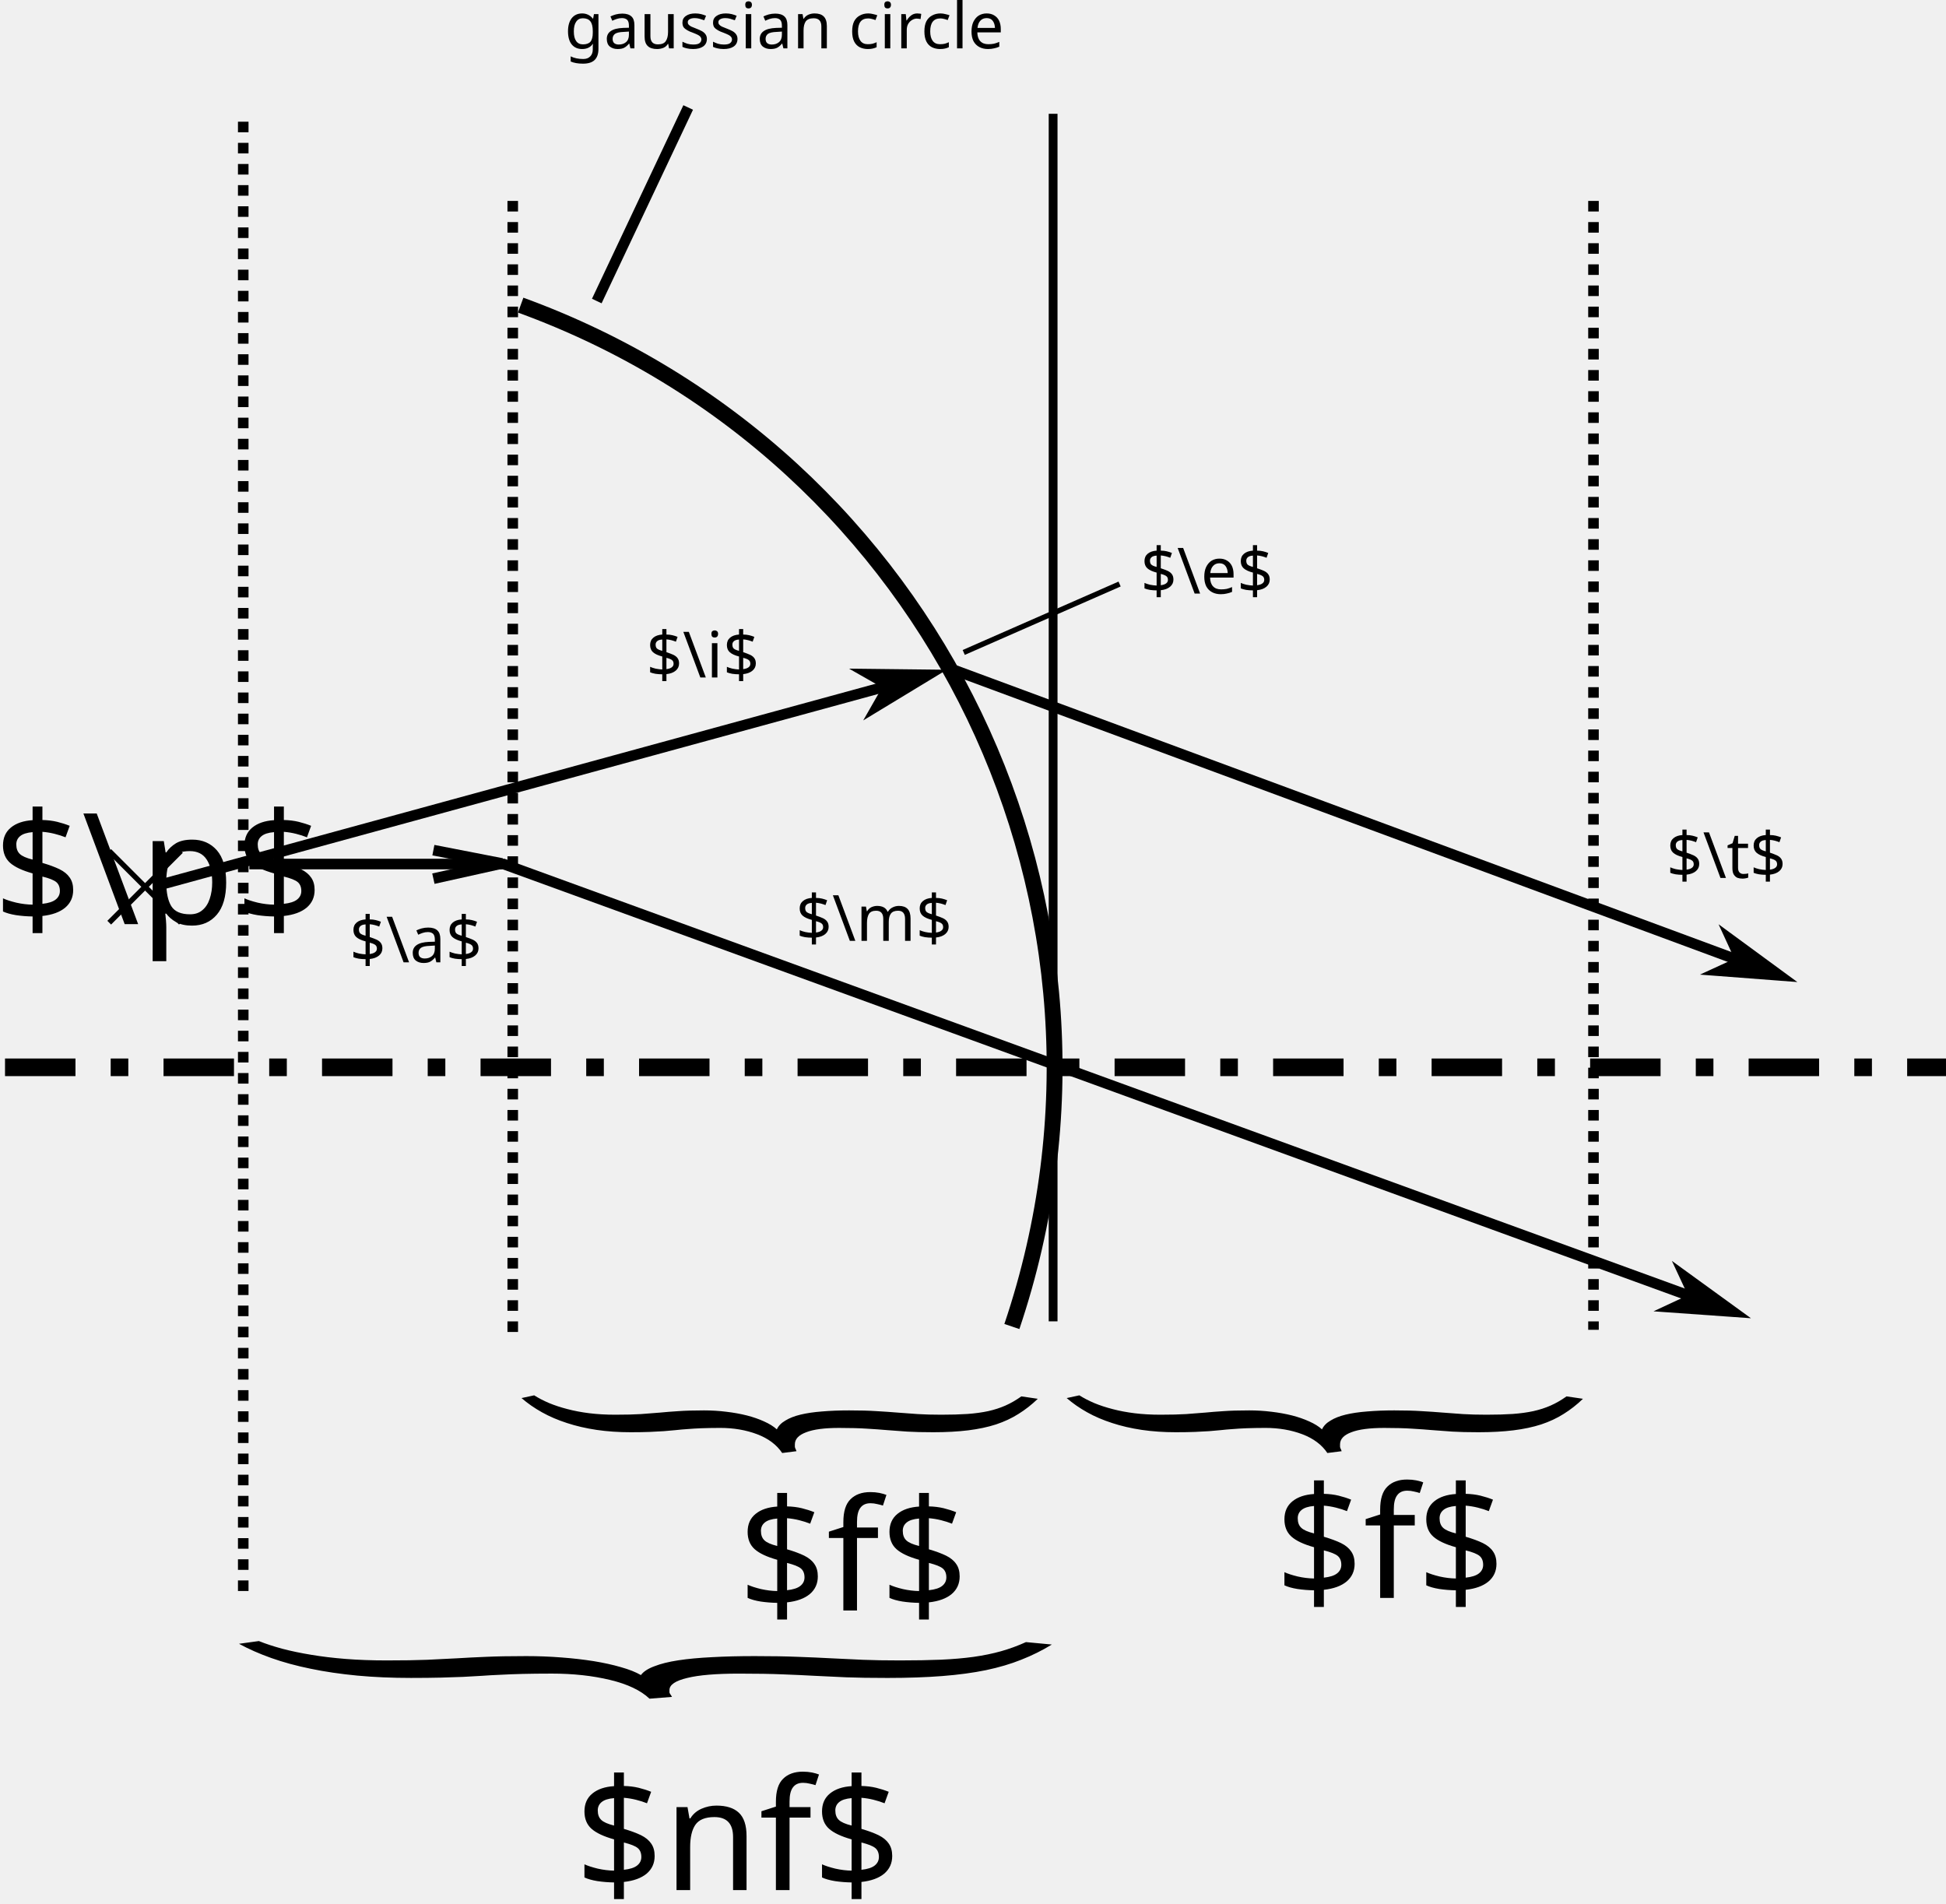
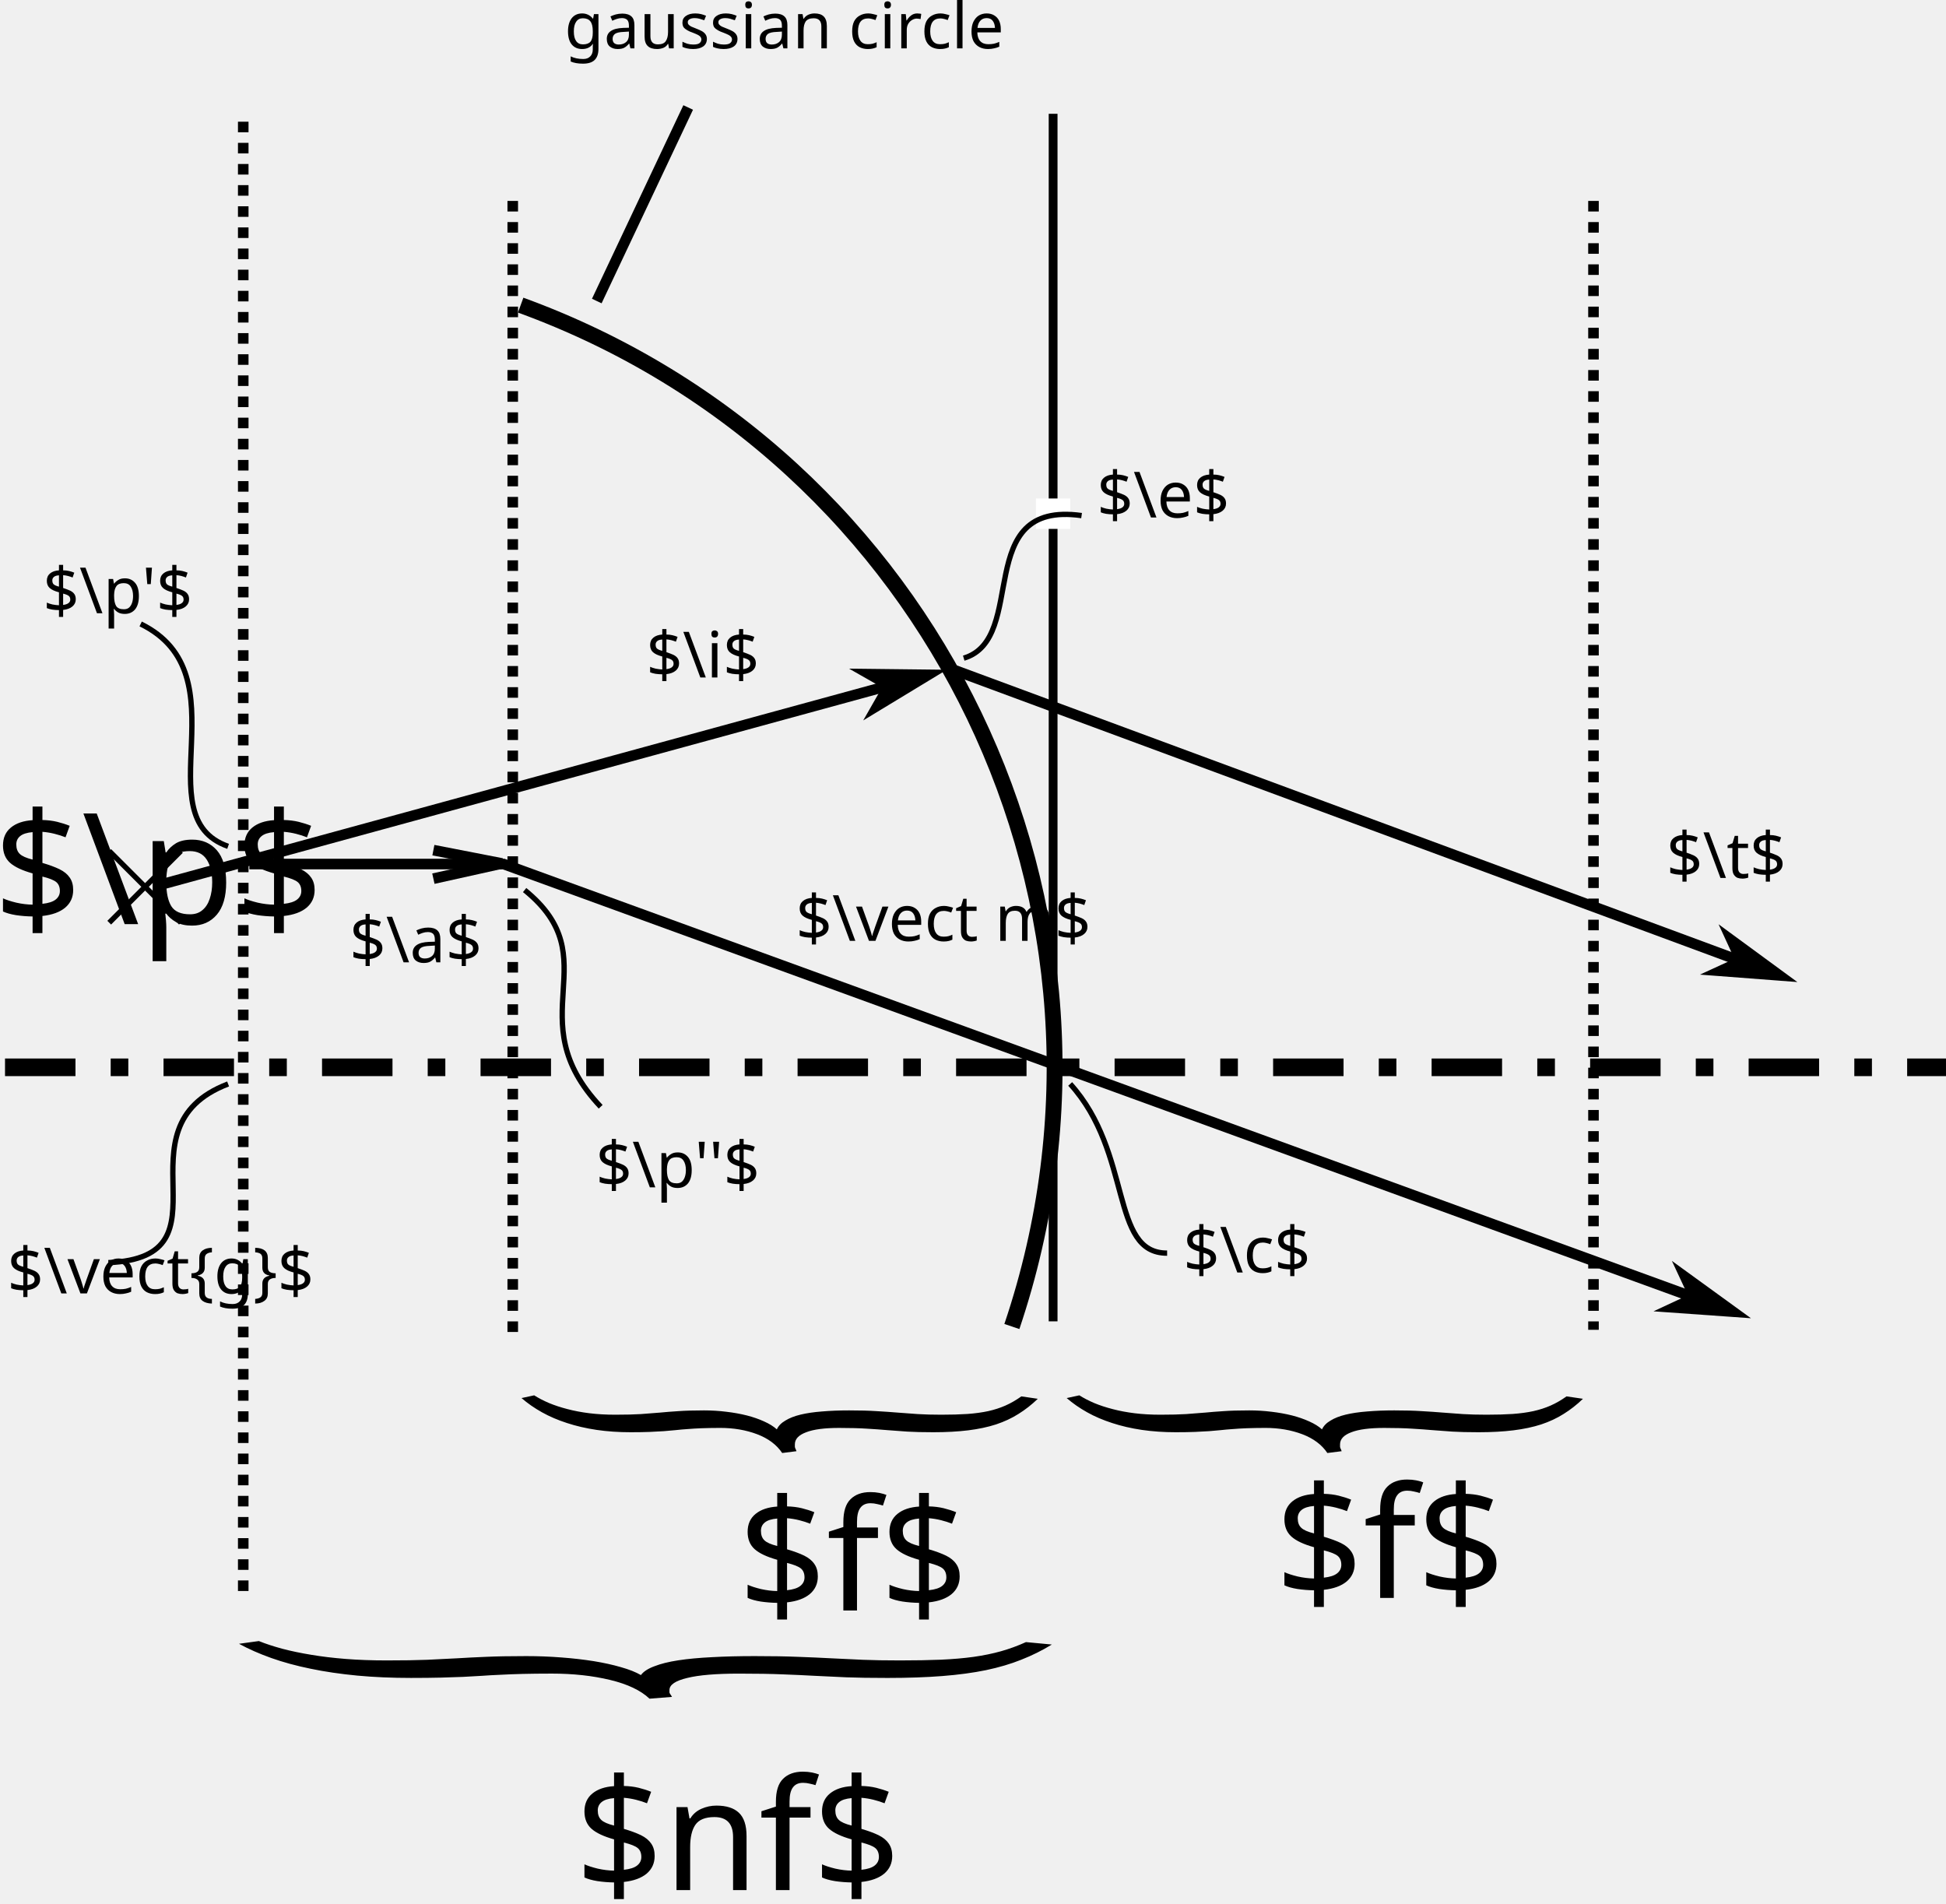
<svg xmlns="http://www.w3.org/2000/svg" width="182.813" height="178.792" id="svg2" version="1.1">
  <defs id="defs4">
    <marker orient="auto" refY="0" refX="0" id="Arrow1Mend" style="overflow:visible">
      <path id="path3829" d="M 0,0 5,-5 -12.5,0 5,5 0,0 z" style="fill-rule:evenodd;stroke:#000000;stroke-width:1pt;marker-start:none" transform="matrix(-0.4,0,0,-0.4,-4,0)" />
    </marker>
  </defs>
  <g id="layer1" transform="translate(-51.99928,-797.4645)" style="display:inline">
    <path style="fill:none;stroke:#000000;stroke-width:0.614;stroke-miterlimit:4;stroke-opacity:1;stroke-dasharray:none;stroke-dashoffset:0" id="path2985" d="M 63.963,47.632 C 80,53.469 88.449,71.037 82.995,87.209" transform="matrix(2.424635,0,0,2.424355,-54.17475,710.6525)" />
    <path style="fill:none;stroke:#000000;stroke-width:1.655;stroke-linecap:butt;stroke-linejoin:miter;stroke-miterlimit:4;stroke-opacity:1;stroke-dasharray:6.618, 3.309, 1.655, 3.309;stroke-dashoffset:0" d="m 52.471,897.729 182.34,0" id="path2987" />
    <path style="fill:none;stroke:#000000;stroke-width:0.827;stroke-linecap:butt;stroke-linejoin:miter;stroke-miterlimit:4;stroke-opacity:1;stroke-dasharray:none" d="m 150.932,808.155 0,113.438" id="path2989" />
+     <rect style="fill:#ffffff;fill-opacity:1;fill-rule:nonzero;stroke:none;stroke-width:1.5;stroke-linecap:butt;stroke-miterlimit:4;stroke-opacity:1;stroke-dasharray:1, 2;stroke-dashoffset:0" id="rect3094" width="3.214" height="2.857" x="97.321" y="46.828" transform="translate(51.99928,797.4645)" />
    <path style="fill:none;stroke:#000000;stroke-width:0.993;stroke-linecap:butt;stroke-linejoin:miter;stroke-miterlimit:4;stroke-opacity:1;stroke-dasharray:0.993, 0.993;stroke-dashoffset:0" d="m 74.85,808.898 0,138.027" id="path3155" />
    <path style="fill:none;stroke:#000000;stroke-width:0.993;stroke-linecap:butt;stroke-linejoin:miter;stroke-miterlimit:4;stroke-opacity:1;stroke-dasharray:0.993, 0.993;stroke-dashoffset:0" d="m 201.696,816.34 0,106.048" id="path3163" />
    <path style="fill:none;stroke:#000000;stroke-width:0.993;stroke-linecap:butt;stroke-linejoin:miter;stroke-miterlimit:4;stroke-opacity:1;stroke-dasharray:0.993, 0.993;stroke-dashoffset:0" d="m 100.168,816.34 0,106.639" id="path3163-4" />
    <path style="fill:none;stroke:#000000;stroke-width:0.993;stroke-linecap:butt;stroke-linejoin:miter;stroke-miterlimit:4;stroke-opacity:1;stroke-dasharray:none;marker-end:url(#Arrow1Mend)" d="M 67.465,880.469 139.053,860.898" id="path3786" />
    <path style="fill:none;stroke:#000000;stroke-width:0.993;stroke-linecap:butt;stroke-linejoin:miter;stroke-miterlimit:4;stroke-opacity:1;stroke-dasharray:none;marker-mid:none;marker-end:url(#Arrow1Mend)" d="m 75.425,878.632 23.88,0 115.346,42" id="path3788" />
    <path style="fill:none;stroke:#000000;stroke-width:0.993;stroke-linecap:butt;stroke-linejoin:miter;stroke-miterlimit:4;stroke-opacity:1;stroke-dasharray:none;marker-end:url(#Arrow1Mend)" d="m 141.249,860.265 77.764,28.775" id="path3790" />
    <g id="g4463" transform="matrix(2.424635,0,0,2.424355,-41.52629,-1408.486)">
      <path id="path4443" d="m 42.805,942.887 2.778,2.778" style="fill:none;stroke:#000000;stroke-width:0.205;stroke-linecap:butt;stroke-linejoin:miter;stroke-miterlimit:4;stroke-opacity:1;stroke-dasharray:none" />
      <path id="path4443-7" d="m 45.583,942.887 -2.778,2.778" style="fill:none;stroke:#000000;stroke-width:0.205;stroke-linecap:butt;stroke-linejoin:miter;stroke-miterlimit:4;stroke-opacity:1;stroke-dasharray:none;display:inline" />
    </g>
    <text xml:space="preserve" style="font-size:14.547px;font-style:normal;font-variant:normal;font-weight:normal;font-stretch:normal;line-height:125%;letter-spacing:0px;word-spacing:0px;fill:#000000;fill-opacity:1;stroke:none;font-family:Gentium;-inkscape-font-specification:Gentium" x="51.371" y="884.33" id="text4467" transform="scale(1.000058,0.9999423)">
      <tspan id="tspan4469" x="51.371" y="884.33">$\p$</tspan>
    </text>
    <g transform="matrix(0,-1.515821,3.877885,0,-50.71099,-1454.315)" style="font-size:13.377px;font-style:normal;font-variant:normal;font-weight:normal;font-stretch:normal;line-height:125%;letter-spacing:0px;word-spacing:0px;fill:#000000;fill-opacity:1;stroke:none;font-family:Gentium;-inkscape-font-specification:Gentium" id="text4471">
      <path d="m -1571.991,39.426 c -0.17,0.105 -0.329,0.224 -0.477,0.359 -0.144,0.135 -0.27,0.285 -0.379,0.451 -0.109,0.161 -0.194,0.337 -0.255,0.529 -0.061,0.192 -0.091,0.401 -0.091,0.627 0,0.253 0.013,0.459 0.039,0.621 0.03,0.161 0.061,0.314 0.091,0.457 0.035,0.139 0.065,0.29 0.091,0.451 0.03,0.161 0.046,0.368 0.046,0.621 0,0.183 -0.028,0.364 -0.085,0.542 -0.052,0.174 -0.129,0.34 -0.229,0.496 -0.1,0.152 -0.224,0.292 -0.372,0.418 -0.144,0.126 -0.307,0.229 -0.49,0.307 0.218,0.039 0.401,0.109 0.549,0.209 0.152,0.096 0.274,0.218 0.366,0.366 0.091,0.148 0.157,0.322 0.196,0.523 0.043,0.196 0.065,0.414 0.065,0.653 0,0.261 -0.015,0.483 -0.046,0.666 -0.026,0.183 -0.057,0.355 -0.091,0.516 -0.031,0.161 -0.061,0.322 -0.091,0.483 -0.026,0.161 -0.039,0.351 -0.039,0.568 0,0.239 0.015,0.451 0.046,0.634 0.035,0.187 0.094,0.355 0.176,0.503 0.087,0.152 0.203,0.292 0.346,0.418 0.148,0.131 0.338,0.259 0.568,0.385 l -0.15,0.398 c -0.366,-0.148 -0.679,-0.305 -0.941,-0.47 -0.261,-0.161 -0.477,-0.342 -0.647,-0.542 -0.166,-0.2 -0.287,-0.425 -0.366,-0.673 -0.078,-0.248 -0.118,-0.529 -0.118,-0.843 0,-0.257 0.013,-0.468 0.039,-0.634 0.03,-0.17 0.061,-0.331 0.091,-0.483 0.035,-0.157 0.065,-0.322 0.091,-0.496 0.03,-0.179 0.046,-0.403 0.046,-0.673 0,-0.353 -0.089,-0.618 -0.268,-0.797 -0.174,-0.183 -0.424,-0.274 -0.751,-0.274 -0.061,4e-6 -0.107,4e-6 -0.137,0 -0.026,4e-6 -0.05,0.002 -0.072,0.006 -0.022,4e-6 -0.048,0.004 -0.078,0.013 -0.026,0.004 -0.072,0.011 -0.137,0.02 l -0.111,-0.346 c 0.514,-0.135 0.901,-0.337 1.163,-0.607 0.261,-0.27 0.392,-0.568 0.392,-0.895 0,-0.174 -0.01,-0.324 -0.02,-0.451 -0.013,-0.126 -0.03,-0.239 -0.052,-0.34 -0.017,-0.104 -0.039,-0.2 -0.065,-0.287 -0.022,-0.091 -0.044,-0.187 -0.065,-0.287 -0.017,-0.1 -0.033,-0.213 -0.046,-0.34 -0.013,-0.131 -0.02,-0.285 -0.02,-0.464 0,-0.292 0.048,-0.566 0.144,-0.823 0.1,-0.261 0.242,-0.501 0.425,-0.718 0.183,-0.222 0.405,-0.425 0.666,-0.607 0.261,-0.183 0.555,-0.348 0.882,-0.496 l 0.17,0.307 0,0" id="path4549" />
    </g>
    <g transform="matrix(0,-1.515821,3.877885,0,-50.71099,-1454.315)" style="font-size:13.377px;font-style:normal;font-variant:normal;font-weight:normal;font-stretch:normal;line-height:125%;letter-spacing:0px;word-spacing:0px;fill:#000000;fill-opacity:1;stroke:none;display:inline;font-family:Gentium;-inkscape-font-specification:Gentium" id="text4471-8">
      <path d="m -1571.991,52.633 c -0.17,0.105 -0.329,0.224 -0.477,0.359 -0.144,0.135 -0.27,0.285 -0.379,0.451 -0.109,0.161 -0.194,0.337 -0.255,0.529 -0.061,0.192 -0.091,0.401 -0.091,0.627 0,0.253 0.013,0.459 0.039,0.621 0.03,0.161 0.061,0.314 0.091,0.457 0.035,0.139 0.065,0.29 0.091,0.451 0.03,0.161 0.046,0.368 0.046,0.621 0,0.183 -0.028,0.364 -0.085,0.542 -0.052,0.174 -0.129,0.34 -0.229,0.496 -0.1,0.152 -0.224,0.292 -0.372,0.418 -0.144,0.126 -0.307,0.229 -0.49,0.307 0.218,0.039 0.401,0.109 0.549,0.209 0.152,0.096 0.274,0.218 0.366,0.366 0.091,0.148 0.157,0.322 0.196,0.523 0.043,0.196 0.065,0.414 0.065,0.653 0,0.261 -0.015,0.483 -0.046,0.666 -0.026,0.183 -0.057,0.355 -0.091,0.516 -0.031,0.161 -0.061,0.322 -0.091,0.483 -0.026,0.161 -0.039,0.351 -0.039,0.568 0,0.239 0.015,0.451 0.046,0.634 0.035,0.187 0.094,0.355 0.176,0.503 0.087,0.152 0.203,0.292 0.346,0.418 0.148,0.131 0.338,0.259 0.568,0.385 l -0.15,0.398 c -0.366,-0.148 -0.679,-0.305 -0.941,-0.47 -0.261,-0.161 -0.477,-0.342 -0.647,-0.542 -0.166,-0.2 -0.287,-0.425 -0.366,-0.673 -0.078,-0.248 -0.118,-0.529 -0.118,-0.843 0,-0.257 0.013,-0.468 0.039,-0.634 0.03,-0.17 0.061,-0.331 0.091,-0.483 0.035,-0.157 0.065,-0.322 0.091,-0.496 0.03,-0.179 0.046,-0.403 0.046,-0.673 0,-0.353 -0.089,-0.618 -0.268,-0.797 -0.174,-0.183 -0.424,-0.274 -0.751,-0.274 -0.061,3e-6 -0.107,3e-6 -0.137,0 -0.026,3e-6 -0.05,0.002 -0.072,0.006 -0.022,4e-6 -0.048,0.004 -0.078,0.013 -0.026,0.004 -0.072,0.011 -0.137,0.02 l -0.111,-0.346 c 0.514,-0.135 0.901,-0.337 1.163,-0.607 0.261,-0.27 0.392,-0.568 0.392,-0.895 0,-0.174 -0.01,-0.324 -0.02,-0.451 -0.013,-0.126 -0.03,-0.239 -0.052,-0.34 -0.017,-0.104 -0.039,-0.2 -0.065,-0.287 -0.022,-0.091 -0.044,-0.187 -0.065,-0.287 -0.017,-0.1 -0.033,-0.213 -0.046,-0.34 -0.013,-0.131 -0.02,-0.285 -0.02,-0.464 0,-0.292 0.048,-0.566 0.144,-0.823 0.1,-0.261 0.242,-0.501 0.425,-0.718 0.183,-0.222 0.405,-0.425 0.666,-0.607 0.261,-0.183 0.555,-0.348 0.882,-0.496 l 0.17,0.307 0,0" id="path4552" />
    </g>
    <g transform="matrix(0,-1.208073,4.865749,0,-50.71099,-1454.315)" style="font-size:16.784px;font-style:normal;font-variant:normal;font-weight:normal;font-stretch:normal;line-height:125%;letter-spacing:0px;word-spacing:0px;fill:#000000;fill-opacity:1;stroke:none;display:inline;font-family:Gentium;-inkscape-font-specification:Gentium" id="text4471-5">
      <path d="m -1991.552,26.106 c -0.213,0.131 -0.412,0.281 -0.598,0.451 -0.18,0.169 -0.339,0.358 -0.475,0.565 -0.137,0.202 -0.243,0.423 -0.32,0.664 -0.076,0.24 -0.115,0.503 -0.115,0.787 0,0.317 0.016,0.576 0.049,0.779 0.038,0.202 0.076,0.393 0.115,0.574 0.044,0.175 0.082,0.363 0.115,0.565 0.038,0.202 0.057,0.462 0.057,0.779 0,0.229 -0.035,0.456 -0.106,0.68 -0.066,0.219 -0.161,0.426 -0.287,0.623 -0.126,0.191 -0.281,0.366 -0.467,0.525 -0.18,0.158 -0.385,0.287 -0.615,0.385 0.273,0.049 0.503,0.137 0.688,0.262 0.191,0.12 0.344,0.273 0.459,0.459 0.115,0.186 0.197,0.404 0.246,0.656 0.055,0.246 0.082,0.519 0.082,0.82 0,0.328 -0.019,0.606 -0.057,0.836 -0.033,0.229 -0.071,0.445 -0.115,0.647 -0.038,0.202 -0.076,0.404 -0.115,0.606 -0.033,0.202 -0.049,0.44 -0.049,0.713 0,0.301 0.019,0.565 0.057,0.795 0.044,0.235 0.117,0.445 0.221,0.631 0.109,0.191 0.254,0.366 0.434,0.525 0.186,0.164 0.423,0.325 0.713,0.484 l -0.189,0.5 c -0.459,-0.186 -0.852,-0.382 -1.18,-0.59 -0.328,-0.202 -0.598,-0.429 -0.811,-0.68 -0.208,-0.251 -0.361,-0.533 -0.459,-0.844 -0.098,-0.311 -0.148,-0.664 -0.148,-1.057 0,-0.322 0.016,-0.587 0.049,-0.795 0.038,-0.213 0.076,-0.415 0.115,-0.606 0.044,-0.197 0.082,-0.404 0.115,-0.623 0.038,-0.224 0.057,-0.505 0.057,-0.844 0,-0.443 -0.112,-0.776 -0.336,-1 -0.218,-0.229 -0.533,-0.344 -0.942,-0.344 -0.076,5e-6 -0.134,5e-6 -0.172,0 -0.033,5e-6 -0.063,0.003 -0.09,0.008 -0.027,5e-6 -0.06,0.005 -0.098,0.016 -0.033,0.005 -0.09,0.014 -0.172,0.025 l -0.139,-0.434 c 0.645,-0.169 1.131,-0.423 1.459,-0.762 0.328,-0.339 0.492,-0.713 0.492,-1.123 0,-0.219 -0.01,-0.407 -0.025,-0.565 -0.016,-0.158 -0.038,-0.3 -0.066,-0.426 -0.022,-0.131 -0.049,-0.251 -0.082,-0.361 -0.027,-0.115 -0.055,-0.235 -0.082,-0.361 -0.022,-0.126 -0.041,-0.268 -0.057,-0.426 -0.016,-0.164 -0.025,-0.358 -0.025,-0.582 0,-0.366 0.06,-0.71 0.18,-1.033 0.126,-0.328 0.303,-0.628 0.533,-0.902 0.229,-0.279 0.508,-0.533 0.836,-0.762 0.328,-0.229 0.697,-0.437 1.106,-0.623 l 0.213,0.385 0,0" id="path4555" />
    </g>
    <text xml:space="preserve" style="font-size:14.547px;font-style:normal;font-variant:normal;font-weight:normal;font-stretch:normal;line-height:125%;letter-spacing:0px;word-spacing:0px;fill:#000000;fill-opacity:1;stroke:none;font-family:Gentium;-inkscape-font-specification:Gentium" x="121.321" y="948.813" id="text4517" transform="scale(1.000058,0.9999423)">
      <tspan id="tspan4519" x="121.321" y="948.813">$f$</tspan>
    </text>
    <text xml:space="preserve" style="font-size:14.547px;font-style:normal;font-variant:normal;font-weight:normal;font-stretch:normal;line-height:125%;letter-spacing:0px;word-spacing:0px;fill:#000000;fill-opacity:1;stroke:none;font-family:Gentium;-inkscape-font-specification:Gentium" x="171.748" y="947.631" id="text4521" transform="scale(1.000058,0.9999423)">
      <tspan id="tspan4523" x="171.748" y="947.631">$f$</tspan>
    </text>
    <text xml:space="preserve" style="font-size:14.547px;font-style:normal;font-variant:normal;font-weight:normal;font-stretch:normal;line-height:125%;letter-spacing:0px;word-spacing:0px;fill:#000000;fill-opacity:1;stroke:none;font-family:Gentium;-inkscape-font-specification:Gentium" x="105.992" y="975.077" id="text4525" transform="scale(1.000058,0.9999423)">
      <tspan id="tspan4527" x="105.992" y="975.077">$nf$</tspan>
    </text>
    <text xml:space="preserve" style="font-size:6px;font-style:normal;font-variant:normal;font-weight:normal;font-stretch:normal;line-height:125%;letter-spacing:0px;word-spacing:0px;fill:#000000;fill-opacity:1;stroke:none;font-family:Gentium;-inkscape-font-specification:Gentium" x="105.032" y="802.006" id="text3069">
      <tspan id="tspan3071" x="105.032" y="802.006">gaussian circle</tspan>
    </text>
    <path style="fill:none;stroke:#000000;stroke-width:1px;stroke-linecap:butt;stroke-linejoin:miter;stroke-opacity:1" d="M 81.317,-0.18 72.731,18.002" id="path3073" transform="translate(35.33176,807.7418)" />
    <text xml:space="preserve" style="font-size:6px;font-style:normal;font-variant:normal;font-weight:normal;font-stretch:normal;line-height:125%;letter-spacing:0px;word-spacing:0px;fill:#000000;fill-opacity:1;stroke:none;font-family:Gentium;-inkscape-font-specification:Gentium" x="112.7" y="861.105" id="text3015">
      <tspan id="tspan3017" x="112.7" y="861.105">$\i$</tspan>
    </text>
    <text xml:space="preserve" style="font-size:6px;font-style:normal;font-variant:normal;font-weight:normal;font-stretch:normal;line-height:125%;letter-spacing:0px;word-spacing:0px;fill:#000000;fill-opacity:1;stroke:none;font-family:Gentium;-inkscape-font-specification:Gentium" x="208.537" y="879.94" id="text3019">
      <tspan id="tspan3021" x="208.537" y="879.94">$\t$</tspan>
    </text>
    <text xml:space="preserve" style="font-size:6px;font-style:normal;font-variant:normal;font-weight:normal;font-stretch:normal;line-height:125%;letter-spacing:0px;word-spacing:0px;fill:#000000;fill-opacity:1;stroke:none;font-family:Gentium;-inkscape-font-specification:Gentium" x="32.83" y="90.404" id="text3023" transform="translate(51.99928,797.4645)">
      <tspan id="tspan3025" x="32.83" y="90.404">$\a$</tspan>
    </text>
    <text xml:space="preserve" style="font-size:6px;font-style:normal;font-variant:normal;font-weight:normal;font-stretch:normal;line-height:125%;letter-spacing:0px;word-spacing:0px;fill:#000000;fill-opacity:1;stroke:none;font-family:Gentium;-inkscape-font-specification:Gentium" x="126.751" y="885.848" id="text3027">
-       <tspan id="tspan3029" x="126.751" y="885.848">$\m$</tspan>
+       <tspan id="tspan3029" x="126.751" y="885.848">$\vect m$</tspan>
    </text>
    <path style="fill:none;stroke:#000000;stroke-width:1px;stroke-linecap:butt;stroke-linejoin:miter;stroke-opacity:1" d="m 40.714,79.864 6.429,1.25 -6.429,1.429" id="path4351" transform="translate(51.99928,797.4645)" />
-     <text xml:space="preserve" style="font-size:6px;font-style:normal;font-variant:normal;font-weight:normal;font-stretch:normal;line-height:125%;letter-spacing:0px;word-spacing:0px;fill:#000000;fill-opacity:1;stroke:none;font-family:Gentium;-inkscape-font-specification:Gentium" x="159.142" y="853.221" id="text4410">
-       <tspan id="tspan4412" x="159.142" y="853.221">$\e$</tspan>
+     <text xml:space="preserve" style="font-size:6px;font-style:normal;font-variant:normal;font-weight:normal;font-stretch:normal;line-height:125%;letter-spacing:0px;word-spacing:0px;fill:#000000;fill-opacity:1;stroke:none;font-family:Gentium;-inkscape-font-specification:Gentium" x="155.035" y="846.078" id="text4410">
+       <tspan id="tspan4412" x="155.035" y="846.078">$\e$</tspan>
    </text>
-     <path style="fill:none;stroke:#000000;stroke-width:0.5;stroke-linecap:butt;stroke-linejoin:miter;stroke-opacity:1" d="M 90.536,61.292 105.179,54.864" id="path4414" transform="translate(51.99928,797.4645)" />
+     <path style="fill:none;stroke:#000000;stroke-width:0.5;stroke-linecap:butt;stroke-linejoin:miter;stroke-opacity:1" d="M 90.536,61.828 C 96.704,59.998 91.213,46.975 101.607,48.435" id="path4414" transform="translate(51.99928,797.4645)" />
+     <text xml:space="preserve" style="font-size:6px;font-style:normal;font-variant:normal;font-weight:normal;font-stretch:normal;line-height:125%;letter-spacing:0px;word-spacing:0px;fill:#000000;fill-opacity:1;stroke:none;display:inline;font-family:Gentium;-inkscape-font-specification:Gentium" x="56.025" y="855.074" id="text3023-2">
+       <tspan id="tspan3025-7" x="56.025" y="855.074">$\p'$</tspan>
+     </text>
+     <text xml:space="preserve" style="font-size:6px;font-style:normal;font-variant:normal;font-weight:normal;font-stretch:normal;line-height:125%;letter-spacing:0px;word-spacing:0px;fill:#000000;fill-opacity:1;stroke:none;display:inline;font-family:Gentium;-inkscape-font-specification:Gentium" x="107.957" y="909.005" id="text3023-2-2">
+       <tspan id="tspan3025-7-9" x="107.957" y="909.005">$\p''$</tspan>
+     </text>
+     <path style="fill:none;stroke:#000000;stroke-width:0.5;stroke-linecap:butt;stroke-linejoin:miter;stroke-opacity:1;display:inline" d="m 108.428,901.435 c -7.898,-8.371 0.892,-13.861 -7.143,-20.357" id="path4414-6" />
+     <path style="fill:none;stroke:#000000;stroke-width:0.5;stroke-linecap:butt;stroke-linejoin:miter;stroke-opacity:1;display:inline" d="m 73.428,876.971 c -7.976,-2.789 1.535,-16.117 -8.214,-20.893" id="path4414-5" />
+     <text xml:space="preserve" style="font-size:6px;font-style:normal;font-variant:normal;font-weight:normal;font-stretch:normal;line-height:125%;letter-spacing:0px;word-spacing:0px;fill:#000000;fill-opacity:1;stroke:none;display:inline;font-family:Gentium;-inkscape-font-specification:Gentium" x="52.672" y="918.969" id="text3023-2-2-1">
+       <tspan id="tspan3025-7-9-4" x="52.672" y="918.969">$\vect{g}$</tspan>
+     </text>
+     <text xml:space="preserve" style="font-size:6px;font-style:normal;font-variant:normal;font-weight:normal;font-stretch:normal;line-height:125%;letter-spacing:0px;word-spacing:0px;fill:#000000;fill-opacity:1;stroke:none;display:inline;font-family:Gentium;-inkscape-font-specification:Gentium" x="163.15" y="917.005" id="text3023-2-2-5">
+       <tspan id="tspan3025-7-9-7" x="163.15" y="917.005">$\c$</tspan>
+     </text>
+     <path style="fill:none;stroke:#000000;stroke-width:0.5;stroke-linecap:butt;stroke-linejoin:miter;stroke-opacity:1;display:inline" d="m 161.642,915.185 c -5.398,0.022 -3.215,-9.397 -9.107,-15.893" id="path4414-6-0" />
+     <path style="fill:none;stroke:#000000;stroke-width:0.5;stroke-linecap:butt;stroke-linejoin:miter;stroke-opacity:1;display:inline" d="m 62.178,916.078 c 12.102,-0.514 0.356,-12.611 11.25,-16.786" id="path4414-6-4" />
  </g>
  <g id="layer2" style="display:none" transform="translate(-51.99928,77.7323)">
    <path style="fill:none;stroke:#000000;stroke-width:0.162;stroke-miterlimit:4;stroke-opacity:1;stroke-dasharray:none;stroke-dashoffset:0" id="path2990" d="m 106.066,65.038 c 0,6.276 -5.088,11.364 -11.364,11.364 -6.276,0 -11.364,-5.088 -11.364,-11.364 0,-6.276 5.088,-11.364 11.364,-11.364 6.276,0 11.364,5.088 11.364,11.364 z" transform="matrix(1.855556,0,0,1.855556,-92.56016,-44.23134)" />
  </g>
</svg>
